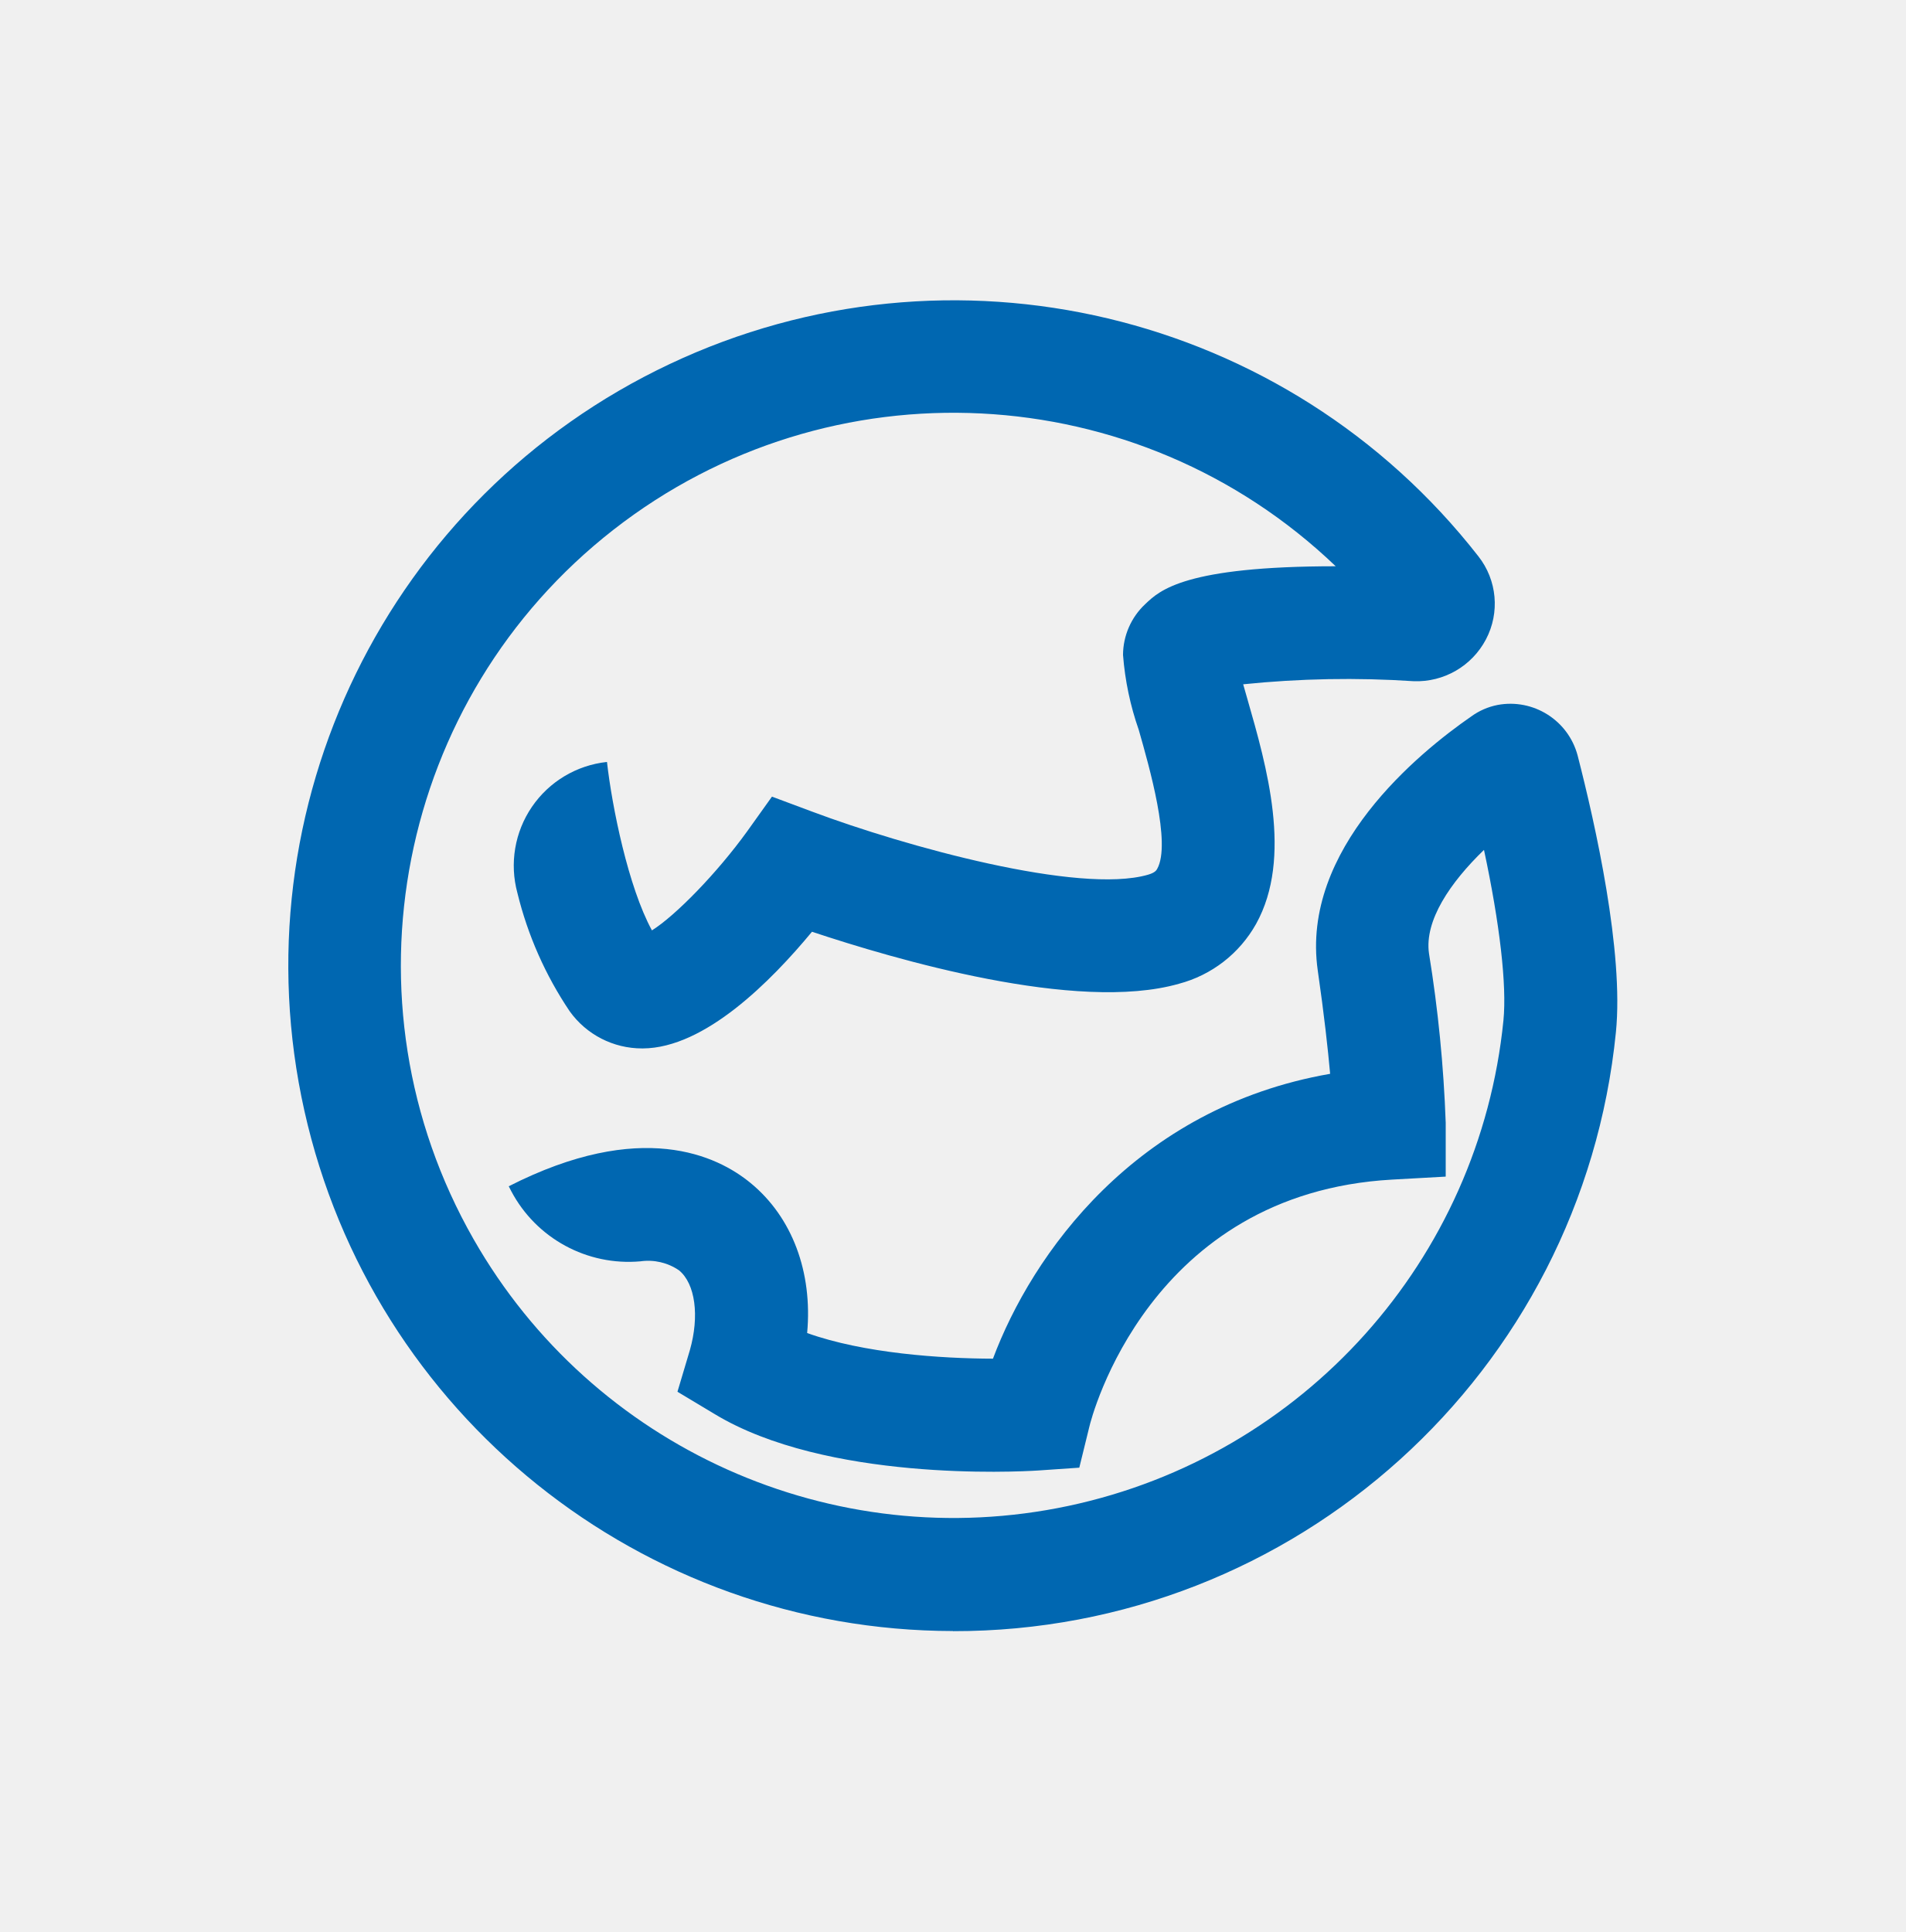
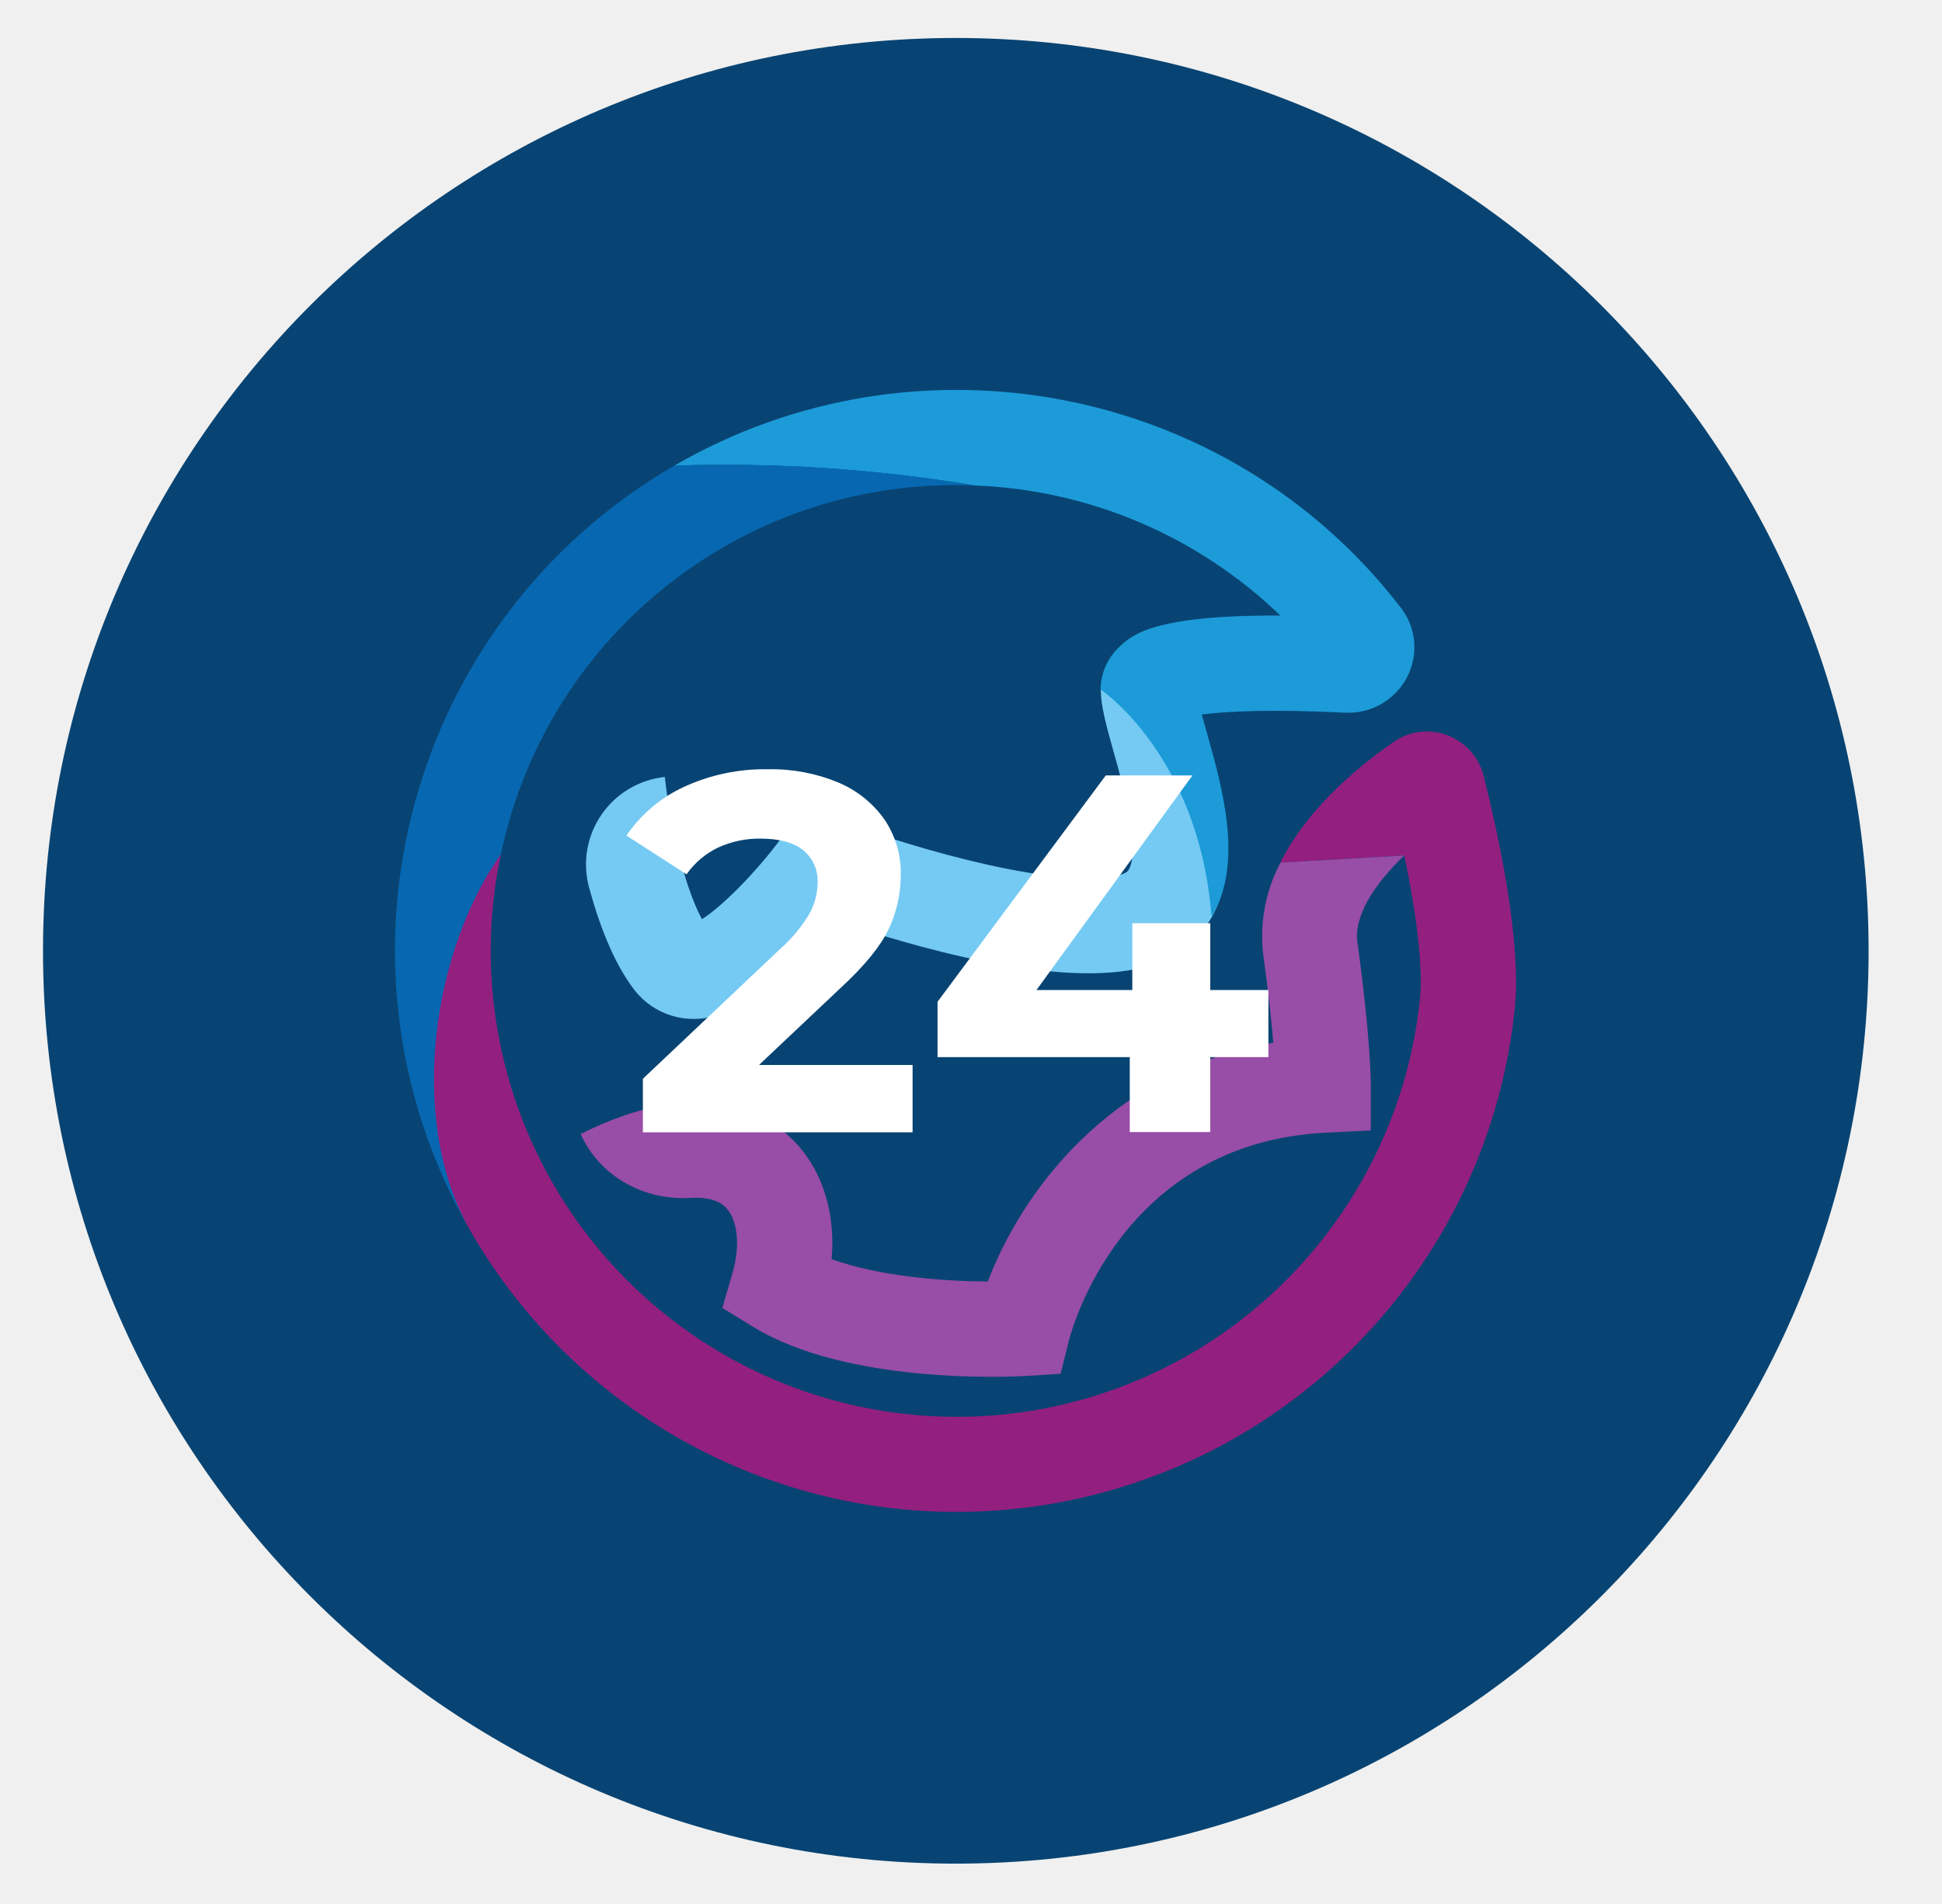
- <svg xmlns="http://www.w3.org/2000/svg" id="world" viewBox="0 0 153.84 155.99">
+ <svg xmlns="http://www.w3.org/2000/svg" id="Layer_1" data-name="Layer 1" viewBox="0 0 350.89 344">
  <defs>
-     <style>.world-1{fill:#0067b1;}</style>
+     <style>.worldwide-1{fill:#084473;}.worldwide-2{fill:#984da7;}.worldwide-3{fill:#75caf3;}.worldwide-4{fill:#1c9bd8;}.worldwide-5{fill:#0768b1;}.worldwide-6{fill:#931f7f;}.worldwide-7{fill:#fff;}</style>
  </defs>
-   <path class="world-1" d="M76.93,131.69a53.72,53.72,0,1,1,42.42-86.77,6.18,6.18,0,0,1,.61,6.7A6.32,6.32,0,0,1,114.12,55a81.75,81.75,0,0,0-13.76.25l.34,1.19c1.55,5.4,3.68,12.8.7,18.16a10.09,10.09,0,0,1-6.23,4.83c-8.26,2.36-23-2-29.62-4.2-3.31,4-8.65,9.39-13.65,9.42h-.06a7.17,7.17,0,0,1-5.85-3,29.73,29.73,0,0,1-4.22-9.55A8.42,8.42,0,0,1,49,61.52h0c.41,3.64,1.72,10.1,3.63,13.6,1.91-1.2,5.25-4.62,7.69-8l2-2.8,3.24,1.21c7.52,2.82,21.54,6.69,27.1,5.1.59-.17.69-.36.76-.48,1.14-2.05-.64-8.24-1.49-11.22a23.84,23.84,0,0,1-1.27-6.05,5.65,5.65,0,0,1,1.79-4.1c1.17-1.12,3.2-3.06,15.38-3.06a44.61,44.61,0,0,0-69.6,54.33,44.61,44.61,0,0,0,83.14-17.66c.28-2.84-.29-7.79-1.57-13.77-2.72,2.63-4.82,5.71-4.44,8.36a109.72,109.72,0,0,1,1.35,13.67V95l-4.31.24c-19.64,1.09-24.29,19.19-24.47,20l-.8,3.26-3.35.23c-1.73.11-17.09.89-26.09-4.56l-3-1.8,1-3.35c.79-2.77.44-5.37-.87-6.45a4.41,4.41,0,0,0-3.12-.73,10.72,10.72,0,0,1-10.43-5.67l-.2-.39c10.68-5.44,16.83-2.49,19.54-.25,3.34,2.75,5,7.18,4.55,12.1,4.58,1.64,10.81,2.06,15,2.07,3.14-8.39,11.47-20.26,27.22-23-.18-2-.48-4.75-1-8.35-1.4-9.8,8.19-17.6,12.4-20.51a5.36,5.36,0,0,1,2.11-.92A5.62,5.62,0,0,1,127.36,61c1.43,5.56,3.74,15.86,3.09,22.34a53.7,53.7,0,0,1-53.52,48.36Zm41.6-68.43h0Z" />
+   <circle class="worldwide-1" cx="172.7" cy="171.79" r="164.93" />
+   <path class="worldwide-2" d="M250.05,145.87v0Zm-30.65,20" />
+   <path class="worldwide-3" d="M219,165.62a19.06,19.06,0,0,1-11.81,9c-15.62,4.37-43.37-3.94-55.85-8.21C145,174,134.87,184.08,125.43,184.1h-.11a13.51,13.51,0,0,1-11-5.65c-3.6-4.84-6.13-11.65-7.88-18.07a15.91,15.91,0,0,1,13.68-20h0c.73,6.87,3.14,19.07,6.71,25.7,3.61-2.25,10-8.67,14.6-15l3.87-5.26,6.11,2.32c14.17,5.39,40.58,12.84,51.1,9.88,1.11-.31,1.31-.67,1.44-.9,2.17-3.87-1.12-15.57-2.71-21.19-1.36-4.86-2.35-8.37-2.34-11.44C213.75,128.6,227.53,149.89,219,165.62Z" />
+   <path class="worldwide-4" d="M121.85,84.13c43.38-25.19,99.94-15,131.25,25.66a11.65,11.65,0,0,1,1.09,12.64,11.94,11.94,0,0,1-11.05,6.34c-13.35-.66-21.55-.26-26,.33.21.77.43,1.55.63,2.25,2.87,10.21,7.16,24.39,1.14,34.27-2.29-29.16-20.05-41.05-20.05-41.05a10.67,10.67,0,0,1,3.43-7.73c2.21-2.09,6.07-5.74,29.05-5.62a84.06,84.06,0,0,0-55.19-23.5A274.93,274.93,0,0,0,121.85,84.13Z" />
+   <path class="worldwide-5" d="M84.51,221.54A101.21,101.21,0,0,1,121.85,84.13a275.24,275.24,0,0,1,54.33,3.59,83.9,83.9,0,0,0-85.67,66.62C83.49,186.21,82.24,202.5,84.51,221.54Z" />
+   <path class="worldwide-6" d="M231.32,155.86c5.19-10.34,15.15-18.14,20.5-21.8a10.19,10.19,0,0,1,4-1.71,10.62,10.62,0,0,1,12.25,7.83c2.65,10.51,6.91,30,5.61,42.19A101.39,101.39,0,0,1,84.51,221.54c-11-20.3-6-50.36,6-67.2a84.17,84.17,0,1,0,166.05,26.22c.57-5.35-.47-14.7-2.83-26Z" />
+   <path class="worldwide-2" d="M253.73,154.57c-5.17,4.94-9.15,10.73-8.46,15.73,2.43,17.62,2.41,25.48,2.41,25.81l0,8.13-8.13.41c-37.07,1.87-46,36-46.38,37.42l-1.53,6.14-6.34.4c-3.26.18-32.26,1.5-49.18-8.86l-5.6-3.43,1.83-6.31c1.53-5.23.89-10.12-1.57-12.17-1.33-1.1-3.36-1.56-5.89-1.41-8.17.51-15.95-3.48-19.62-10.8l-.37-.73c20.2-10.15,31.78-4.54,36.88-.29,6.28,5.22,9.28,13.61,8.48,22.89,8.62,3.15,20.38,4,28.22,4.05,6-15.81,21.85-38.12,51.59-43.15-.32-3.75-.87-9-1.8-15.76a28.38,28.38,0,0,1,3.09-16.78Z" />
+   <path class="worldwide-7" d="M164.89,192.42v12.16H116.16v-9.67L141,171.42a26.36,26.36,0,0,0,5.35-6.5,11.79,11.79,0,0,0,1.38-5.38,7.16,7.16,0,0,0-2.63-5.95q-2.62-2.07-7.69-2.07a17.76,17.76,0,0,0-7.65,1.61,14.74,14.74,0,0,0-5.71,4.84l-10.86-7a25.42,25.42,0,0,1,10.4-8.8,34.75,34.75,0,0,1,15.2-3.18,31.41,31.41,0,0,1,12.58,2.35,19.42,19.42,0,0,1,8.38,6.64,17.16,17.16,0,0,1,3,10.08,22.55,22.55,0,0,1-2.21,9.86q-2.2,4.61-8.57,10.5l-14.83,14Z" />
+   <path class="worldwide-7" d="M229.18,191h-10.5v13.54H204.13V191H169.4V181l30.4-40.9h15.66l-28.19,38.78h17.32V166.81h14.09v12.07h10.5Z" />
</svg>
